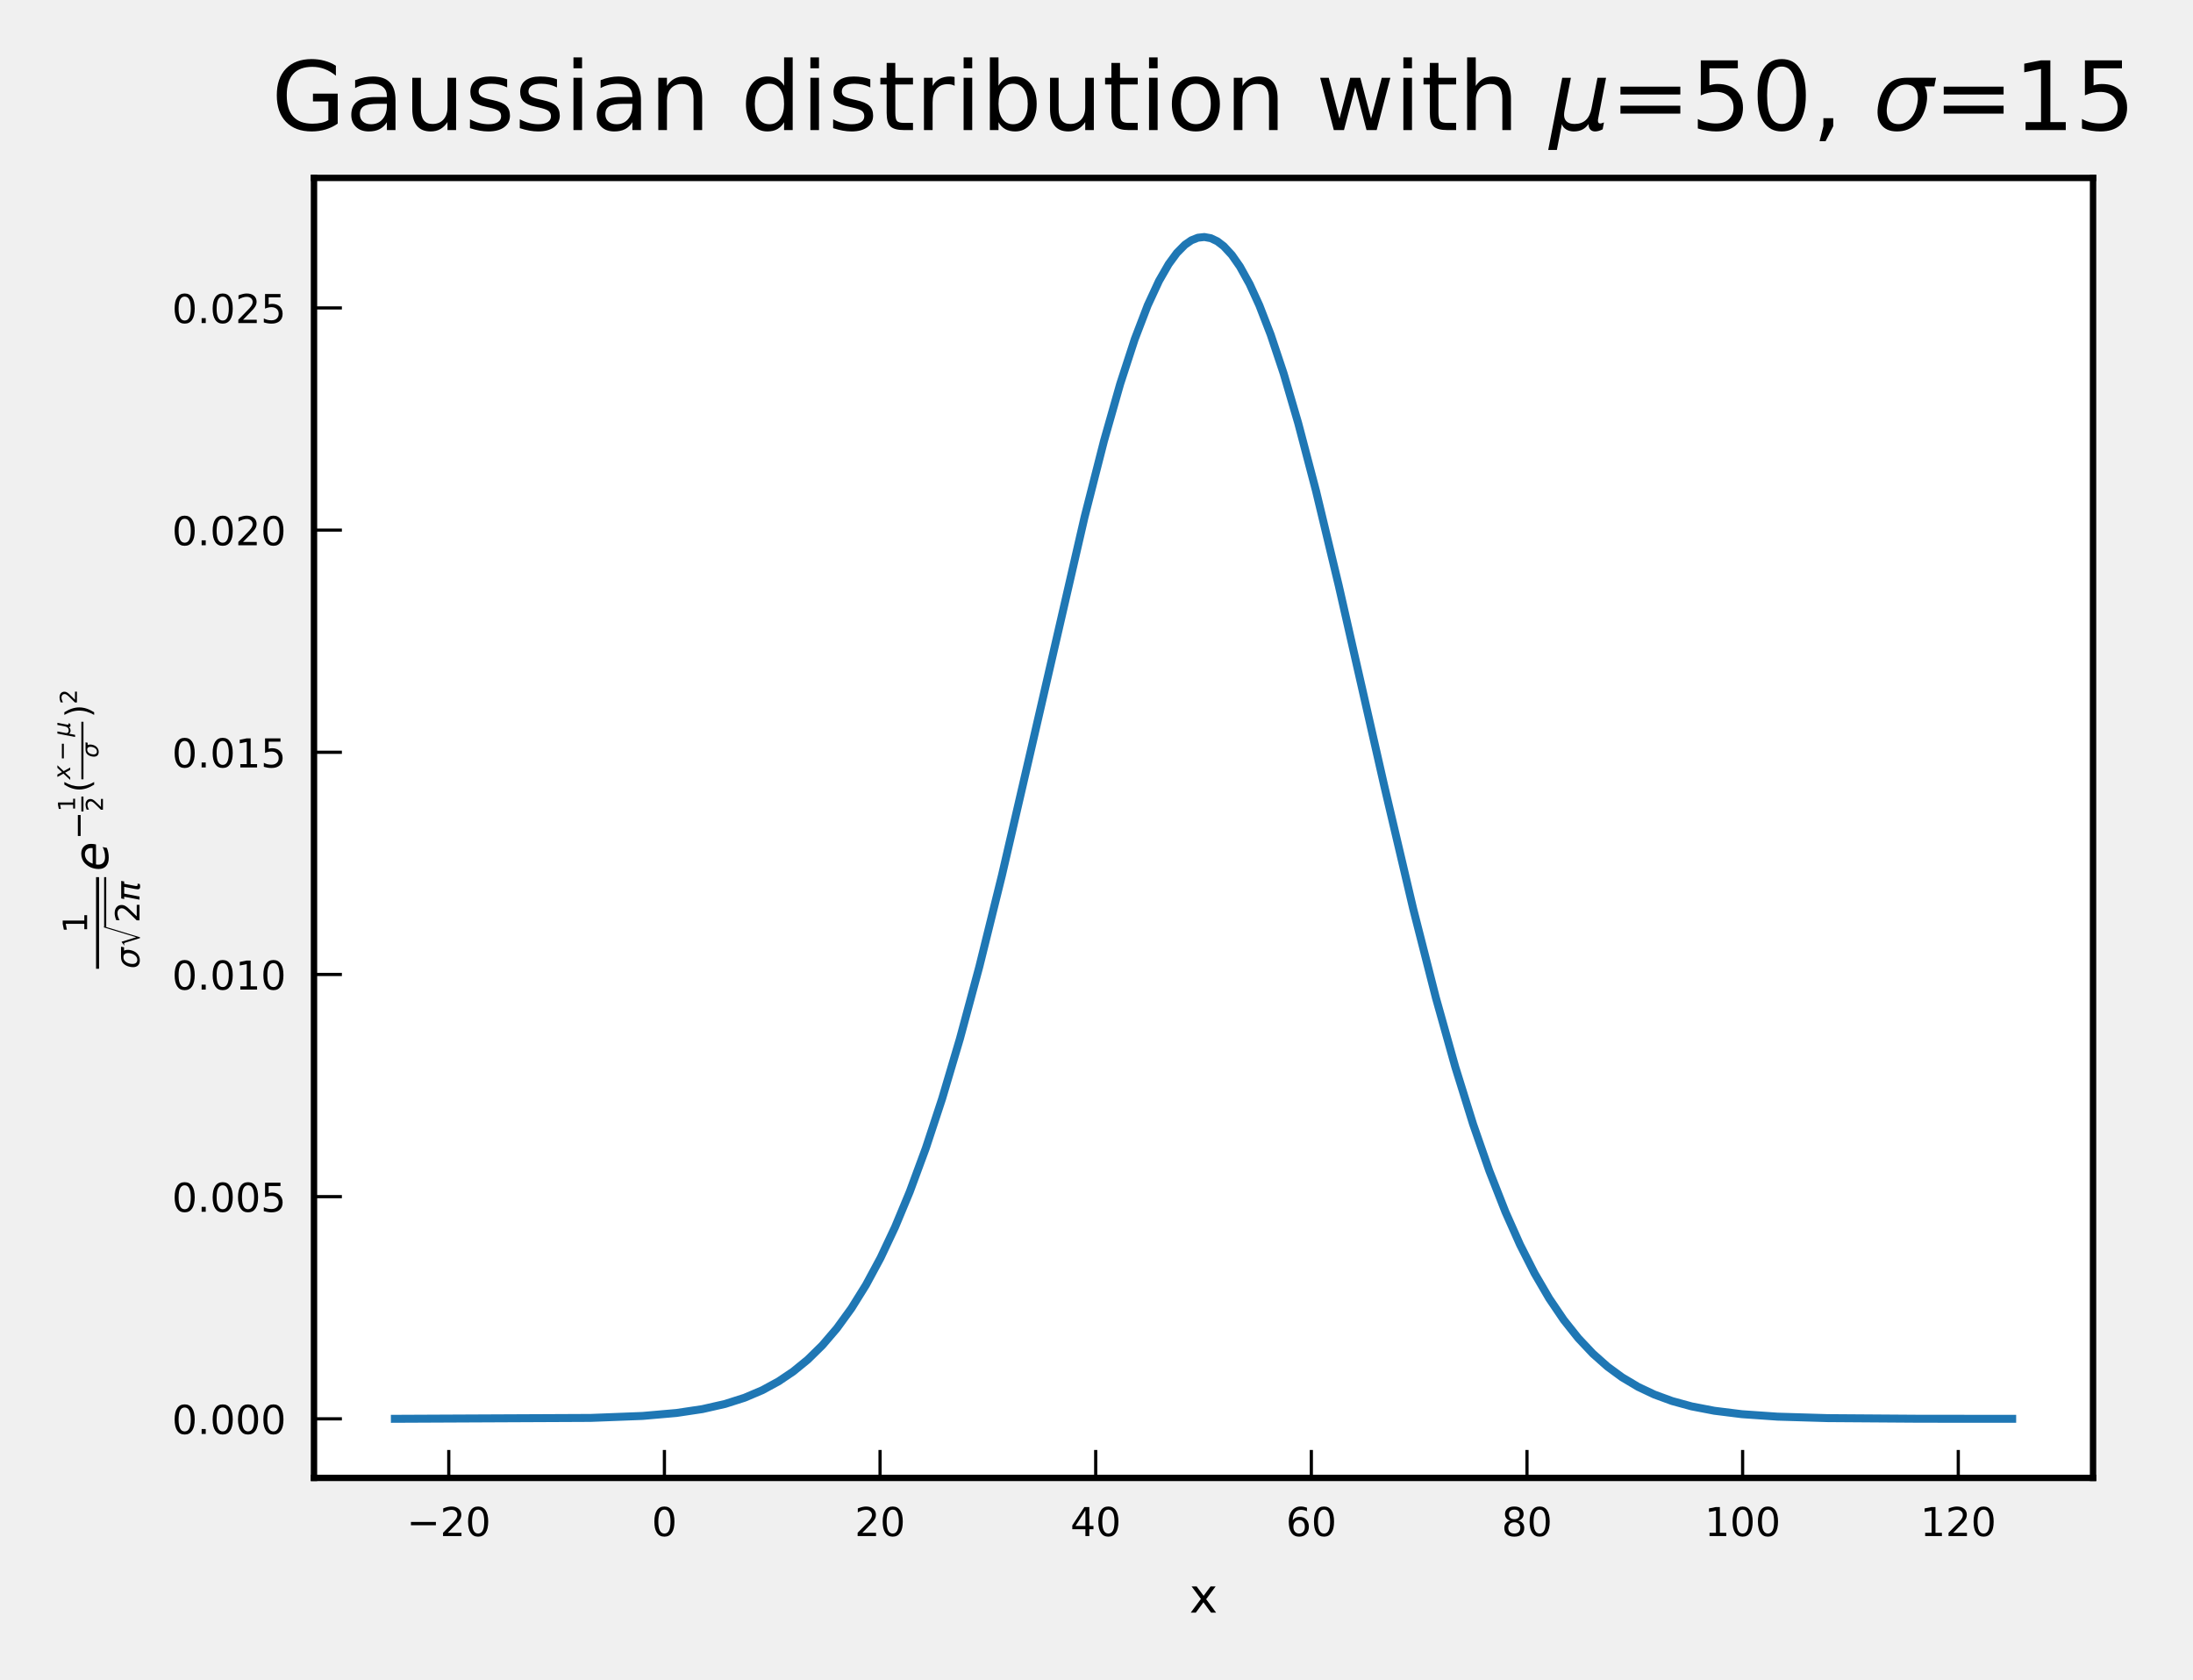
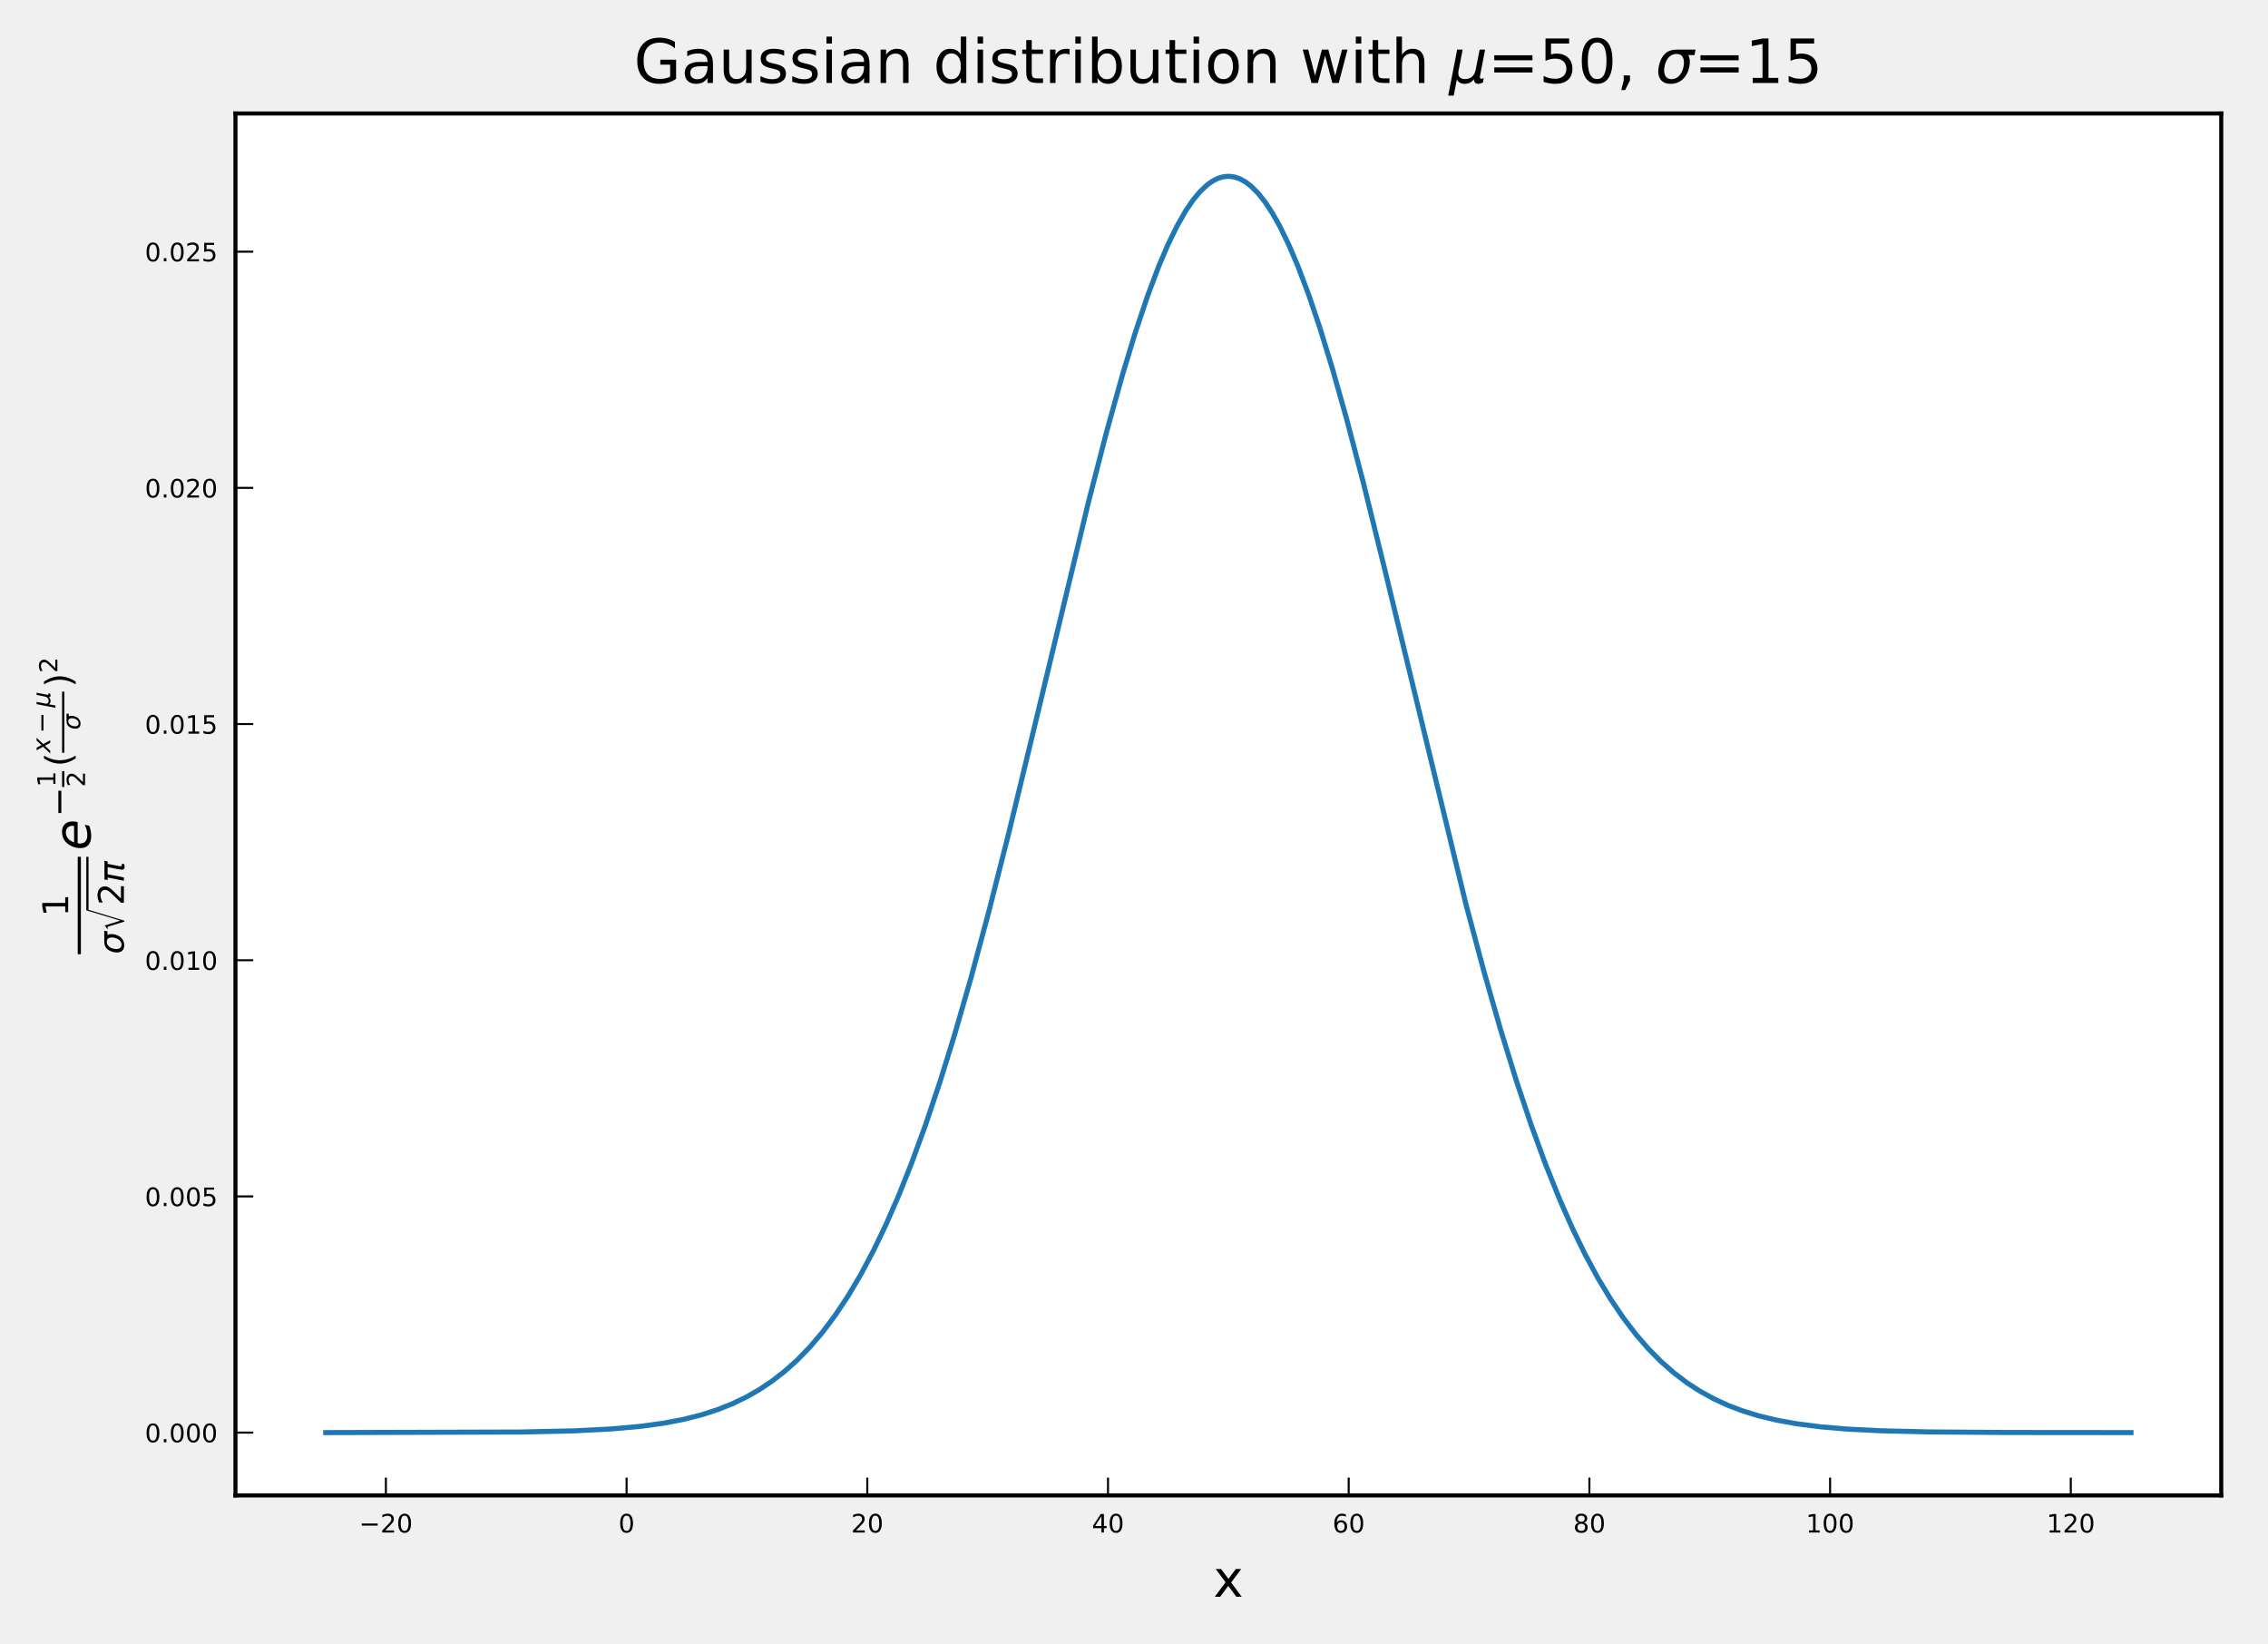
- <svg xmlns="http://www.w3.org/2000/svg" xmlns:xlink="http://www.w3.org/1999/xlink" height="210.746pt" version="1.1" viewBox="0 0 275.134 210.746" width="275.134pt">
+ <svg xmlns="http://www.w3.org/2000/svg" xmlns:xlink="http://www.w3.org/1999/xlink" height="323.337pt" version="1.1" viewBox="0 0 446.114 323.337" width="446.114pt">
  <defs>
    <style type="text/css">
*{stroke-linecap:butt;stroke-linejoin:round;}
  </style>
  </defs>
  <g id="figure_1">
    <g id="patch_1">
-       <path d="M 0 210.746  L 275.134 210.746  L 275.134 0  L 0 0  z " style="fill:none;" />
+       <path d="M 0 323.337  L 446.114 323.337  L 446.114 0  L 0 0  z " style="fill:none;" />
    </g>
    <g id="axes_1">
      <g id="patch_2">
-         <path d="M 39.394 185.4  L 262.594 185.4  L 262.594 22.32  L 39.394 22.32  z " style="fill:#ffffff;" />
+         <path d="M 46.314 294.12  L 436.914 294.12  L 436.914 22.32  L 46.314 22.32  z " style="fill:#ffffff;" />
      </g>
      <g id="matplotlib.axis_1">
        <g id="xtick_1">
          <g id="line2d_1">
            <defs>
-               <path d="M 0 0  L 0 -3.5  " id="m1c26514fe6" style="stroke:#000000;stroke-width:0.4;" />
-             </defs>
-             <g>
-               <use style="stroke:#000000;stroke-width:0.4;" x="56.303" xlink:href="#m1c26514fe6" y="185.4" />
+               <path d="M 0 0  L 0 -3.5  " id="mf94ffee3e3" style="stroke:#000000;stroke-width:0.4;" />
+             </defs>
+             <g>
+               <use style="stroke:#000000;stroke-width:0.4;" x="75.905" xlink:href="#mf94ffee3e3" y="294.12" />
            </g>
          </g>
          <g id="text_1">
            <defs>
              <path d="M 10.594 35.5  L 73.188 35.5  L 73.188 27.203  L 10.594 27.203  z " id="DejaVuSans-8722" />
              <path d="M 19.188 8.297  L 53.609 8.297  L 53.609 0  L 7.328 0  L 7.328 8.297  Q 12.938 14.109 22.625 23.891  Q 32.328 33.688 34.812 36.531  Q 39.547 41.844 41.422 45.531  Q 43.312 49.219 43.312 52.781  Q 43.312 58.594 39.234 62.25  Q 35.156 65.922 28.609 65.922  Q 23.969 65.922 18.812 64.312  Q 13.672 62.703 7.812 59.422  L 7.812 69.391  Q 13.766 71.781 18.938 73  Q 24.125 74.219 28.422 74.219  Q 39.75 74.219 46.484 68.547  Q 53.219 62.891 53.219 53.422  Q 53.219 48.922 51.531 44.891  Q 49.859 40.875 45.406 35.406  Q 44.188 33.984 37.641 27.219  Q 31.109 20.453 19.188 8.297  z " id="DejaVuSans-50" />
              <path d="M 31.781 66.406  Q 24.172 66.406 20.328 58.906  Q 16.5 51.422 16.5 36.375  Q 16.5 21.391 20.328 13.891  Q 24.172 6.391 31.781 6.391  Q 39.453 6.391 43.281 13.891  Q 47.125 21.391 47.125 36.375  Q 47.125 51.422 43.281 58.906  Q 39.453 66.406 31.781 66.406  z M 31.781 74.219  Q 44.047 74.219 50.516 64.516  Q 56.984 54.828 56.984 36.375  Q 56.984 17.969 50.516 8.266  Q 44.047 -1.422 31.781 -1.422  Q 19.531 -1.422 13.062 8.266  Q 6.594 17.969 6.594 36.375  Q 6.594 54.828 13.062 64.516  Q 19.531 74.219 31.781 74.219  z " id="DejaVuSans-48" />
            </defs>
-             <g transform="translate(51.02698 192.6992)scale(0.05 -0.05)">
+             <g transform="translate(70.6288 301.4192)scale(0.05 -0.05)">
              <use xlink:href="#DejaVuSans-8722" />
              <use x="83.789" xlink:href="#DejaVuSans-50" />
              <use x="147.412" xlink:href="#DejaVuSans-48" />
            </g>
          </g>
        </g>
        <g id="xtick_2">
          <g id="line2d_2">
            <g>
-               <use style="stroke:#000000;stroke-width:0.4;" x="83.358" xlink:href="#m1c26514fe6" y="185.4" />
+               <use style="stroke:#000000;stroke-width:0.4;" x="123.25" xlink:href="#mf94ffee3e3" y="294.12" />
            </g>
          </g>
          <g id="text_2">
-             <g transform="translate(81.76707 192.6992)scale(0.05 -0.05)">
+             <g transform="translate(121.6598 301.4192)scale(0.05 -0.05)">
              <use xlink:href="#DejaVuSans-48" />
            </g>
          </g>
        </g>
        <g id="xtick_3">
          <g id="line2d_3">
            <g>
-               <use style="stroke:#000000;stroke-width:0.4;" x="110.412" xlink:href="#m1c26514fe6" y="185.4" />
+               <use style="stroke:#000000;stroke-width:0.4;" x="170.596" xlink:href="#mf94ffee3e3" y="294.12" />
            </g>
          </g>
          <g id="text_3">
-             <g transform="translate(107.231 192.6992)scale(0.05 -0.05)">
+             <g transform="translate(167.4146 301.4192)scale(0.05 -0.05)">
              <use xlink:href="#DejaVuSans-50" />
              <use x="63.623" xlink:href="#DejaVuSans-48" />
            </g>
          </g>
        </g>
        <g id="xtick_4">
          <g id="line2d_4">
            <g>
-               <use style="stroke:#000000;stroke-width:0.4;" x="137.467" xlink:href="#m1c26514fe6" y="185.4" />
+               <use style="stroke:#000000;stroke-width:0.4;" x="217.941" xlink:href="#mf94ffee3e3" y="294.12" />
            </g>
          </g>
          <g id="text_4">
            <defs>
              <path d="M 37.797 64.312  L 12.891 25.391  L 37.797 25.391  z M 35.203 72.906  L 47.609 72.906  L 47.609 25.391  L 58.016 25.391  L 58.016 17.188  L 47.609 17.188  L 47.609 0  L 37.797 0  L 37.797 17.188  L 4.891 17.188  L 4.891 26.703  z " id="DejaVuSans-52" />
            </defs>
-             <g transform="translate(134.2855 192.6992)scale(0.05 -0.05)">
+             <g transform="translate(214.7601 301.4192)scale(0.05 -0.05)">
              <use xlink:href="#DejaVuSans-52" />
              <use x="63.623" xlink:href="#DejaVuSans-48" />
            </g>
          </g>
        </g>
        <g id="xtick_5">
          <g id="line2d_5">
            <g>
-               <use style="stroke:#000000;stroke-width:0.4;" x="164.521" xlink:href="#m1c26514fe6" y="185.4" />
+               <use style="stroke:#000000;stroke-width:0.4;" x="265.287" xlink:href="#mf94ffee3e3" y="294.12" />
            </g>
          </g>
          <g id="text_5">
            <defs>
              <path d="M 33.016 40.375  Q 26.375 40.375 22.484 35.828  Q 18.609 31.297 18.609 23.391  Q 18.609 15.531 22.484 10.953  Q 26.375 6.391 33.016 6.391  Q 39.656 6.391 43.531 10.953  Q 47.406 15.531 47.406 23.391  Q 47.406 31.297 43.531 35.828  Q 39.656 40.375 33.016 40.375  z M 52.594 71.297  L 52.594 62.312  Q 48.875 64.062 45.094 64.984  Q 41.312 65.922 37.594 65.922  Q 27.828 65.922 22.672 59.328  Q 17.531 52.734 16.797 39.406  Q 19.672 43.656 24.016 45.922  Q 28.375 48.188 33.594 48.188  Q 44.578 48.188 50.953 41.516  Q 57.328 34.859 57.328 23.391  Q 57.328 12.156 50.688 5.359  Q 44.047 -1.422 33.016 -1.422  Q 20.359 -1.422 13.672 8.266  Q 6.984 17.969 6.984 36.375  Q 6.984 53.656 15.188 63.938  Q 23.391 74.219 37.203 74.219  Q 40.922 74.219 44.703 73.484  Q 48.484 72.75 52.594 71.297  z " id="DejaVuSans-54" />
            </defs>
-             <g transform="translate(161.3401 192.6992)scale(0.05 -0.05)">
+             <g transform="translate(262.1055 301.4192)scale(0.05 -0.05)">
              <use xlink:href="#DejaVuSans-54" />
              <use x="63.623" xlink:href="#DejaVuSans-48" />
            </g>
          </g>
        </g>
        <g id="xtick_6">
          <g id="line2d_6">
            <g>
-               <use style="stroke:#000000;stroke-width:0.4;" x="191.576" xlink:href="#m1c26514fe6" y="185.4" />
+               <use style="stroke:#000000;stroke-width:0.4;" x="312.632" xlink:href="#mf94ffee3e3" y="294.12" />
            </g>
          </g>
          <g id="text_6">
            <defs>
              <path d="M 31.781 34.625  Q 24.75 34.625 20.719 30.859  Q 16.703 27.094 16.703 20.516  Q 16.703 13.922 20.719 10.156  Q 24.75 6.391 31.781 6.391  Q 38.812 6.391 42.859 10.172  Q 46.922 13.969 46.922 20.516  Q 46.922 27.094 42.891 30.859  Q 38.875 34.625 31.781 34.625  z M 21.922 38.812  Q 15.578 40.375 12.031 44.719  Q 8.5 49.078 8.5 55.328  Q 8.5 64.062 14.719 69.141  Q 20.953 74.219 31.781 74.219  Q 42.672 74.219 48.875 69.141  Q 55.078 64.062 55.078 55.328  Q 55.078 49.078 51.531 44.719  Q 48 40.375 41.703 38.812  Q 48.828 37.156 52.797 32.312  Q 56.781 27.484 56.781 20.516  Q 56.781 9.906 50.312 4.234  Q 43.844 -1.422 31.781 -1.422  Q 19.734 -1.422 13.25 4.234  Q 6.781 9.906 6.781 20.516  Q 6.781 27.484 10.781 32.312  Q 14.797 37.156 21.922 38.812  z M 18.312 54.391  Q 18.312 48.734 21.844 45.562  Q 25.391 42.391 31.781 42.391  Q 38.141 42.391 41.719 45.562  Q 45.312 48.734 45.312 54.391  Q 45.312 60.062 41.719 63.234  Q 38.141 66.406 31.781 66.406  Q 25.391 66.406 21.844 63.234  Q 18.312 60.062 18.312 54.391  z " id="DejaVuSans-56" />
            </defs>
-             <g transform="translate(188.3946 192.6992)scale(0.05 -0.05)">
+             <g transform="translate(309.451 301.4192)scale(0.05 -0.05)">
              <use xlink:href="#DejaVuSans-56" />
              <use x="63.623" xlink:href="#DejaVuSans-48" />
            </g>
          </g>
        </g>
        <g id="xtick_7">
          <g id="line2d_7">
            <g>
-               <use style="stroke:#000000;stroke-width:0.4;" x="218.63" xlink:href="#m1c26514fe6" y="185.4" />
+               <use style="stroke:#000000;stroke-width:0.4;" x="359.978" xlink:href="#mf94ffee3e3" y="294.12" />
            </g>
          </g>
          <g id="text_7">
            <defs>
              <path d="M 12.406 8.297  L 28.516 8.297  L 28.516 63.922  L 10.984 60.406  L 10.984 69.391  L 28.422 72.906  L 38.281 72.906  L 38.281 8.297  L 54.391 8.297  L 54.391 0  L 12.406 0  z " id="DejaVuSans-49" />
            </defs>
-             <g transform="translate(213.8586 192.6992)scale(0.05 -0.05)">
+             <g transform="translate(355.2058 301.4192)scale(0.05 -0.05)">
              <use xlink:href="#DejaVuSans-49" />
              <use x="63.623" xlink:href="#DejaVuSans-48" />
              <use x="127.246" xlink:href="#DejaVuSans-48" />
            </g>
          </g>
        </g>
        <g id="xtick_8">
          <g id="line2d_8">
            <g>
-               <use style="stroke:#000000;stroke-width:0.4;" x="245.685" xlink:href="#m1c26514fe6" y="185.4" />
+               <use style="stroke:#000000;stroke-width:0.4;" x="407.323" xlink:href="#mf94ffee3e3" y="294.12" />
            </g>
          </g>
          <g id="text_8">
-             <g transform="translate(240.9131 192.6992)scale(0.05 -0.05)">
+             <g transform="translate(402.5513 301.4192)scale(0.05 -0.05)">
              <use xlink:href="#DejaVuSans-49" />
              <use x="63.623" xlink:href="#DejaVuSans-50" />
              <use x="127.246" xlink:href="#DejaVuSans-48" />
            </g>
          </g>
        </g>
        <g id="text_9">
          <defs>
            <path d="M 54.891 54.688  L 35.109 28.078  L 55.906 0  L 45.312 0  L 29.391 21.484  L 13.484 0  L 2.875 0  L 24.125 28.609  L 4.688 54.688  L 15.281 54.688  L 29.781 35.203  L 44.281 54.688  z " id="DejaVuSans-120" />
          </defs>
-           <g transform="translate(149.2184 202.2981)scale(0.06 -0.06)">
+           <g transform="translate(238.6547 314.0575)scale(0.1 -0.1)">
            <use xlink:href="#DejaVuSans-120" />
          </g>
        </g>
      </g>
      <g id="matplotlib.axis_2">
        <g id="ytick_1">
          <g id="line2d_9">
            <defs>
-               <path d="M 0 0  L 3.5 0  " id="ma85023e992" style="stroke:#000000;stroke-width:0.4;" />
-             </defs>
-             <g>
-               <use style="stroke:#000000;stroke-width:0.4;" x="39.394" xlink:href="#ma85023e992" y="177.988" />
+               <path d="M 0 0  L 3.5 0  " id="m541019ebfe" style="stroke:#000000;stroke-width:0.4;" />
+             </defs>
+             <g>
+               <use style="stroke:#000000;stroke-width:0.4;" x="46.314" xlink:href="#m541019ebfe" y="281.766" />
            </g>
          </g>
          <g id="text_10">
            <defs>
              <path d="M 10.688 12.406  L 21 12.406  L 21 0  L 10.688 0  z " id="DejaVuSans-46" />
            </defs>
-             <g transform="translate(21.58 179.8874)scale(0.05 -0.05)">
+             <g transform="translate(28.5 283.666)scale(0.05 -0.05)">
              <use xlink:href="#DejaVuSans-48" />
              <use x="63.623" xlink:href="#DejaVuSans-46" />
              <use x="95.41" xlink:href="#DejaVuSans-48" />
              <use x="159.033" xlink:href="#DejaVuSans-48" />
              <use x="222.656" xlink:href="#DejaVuSans-48" />
            </g>
          </g>
        </g>
        <g id="ytick_2">
          <g id="line2d_10">
            <g>
-               <use style="stroke:#000000;stroke-width:0.4;" x="39.394" xlink:href="#ma85023e992" y="150.116" />
+               <use style="stroke:#000000;stroke-width:0.4;" x="46.314" xlink:href="#m541019ebfe" y="235.313" />
            </g>
          </g>
          <g id="text_11">
            <defs>
              <path d="M 10.797 72.906  L 49.516 72.906  L 49.516 64.594  L 19.828 64.594  L 19.828 46.734  Q 21.969 47.469 24.109 47.828  Q 26.266 48.188 28.422 48.188  Q 40.625 48.188 47.75 41.5  Q 54.891 34.812 54.891 23.391  Q 54.891 11.625 47.562 5.094  Q 40.234 -1.422 26.906 -1.422  Q 22.312 -1.422 17.547 -0.641  Q 12.797 0.141 7.719 1.703  L 7.719 11.625  Q 12.109 9.234 16.797 8.062  Q 21.484 6.891 26.703 6.891  Q 35.156 6.891 40.078 11.328  Q 45.016 15.766 45.016 23.391  Q 45.016 31 40.078 35.438  Q 35.156 39.891 26.703 39.891  Q 22.75 39.891 18.812 39.016  Q 14.891 38.141 10.797 36.281  z " id="DejaVuSans-53" />
            </defs>
-             <g transform="translate(21.58 152.0156)scale(0.05 -0.05)">
+             <g transform="translate(28.5 237.2129)scale(0.05 -0.05)">
              <use xlink:href="#DejaVuSans-48" />
              <use x="63.623" xlink:href="#DejaVuSans-46" />
              <use x="95.41" xlink:href="#DejaVuSans-48" />
              <use x="159.033" xlink:href="#DejaVuSans-48" />
              <use x="222.656" xlink:href="#DejaVuSans-53" />
            </g>
          </g>
        </g>
        <g id="ytick_3">
          <g id="line2d_11">
            <g>
-               <use style="stroke:#000000;stroke-width:0.4;" x="39.394" xlink:href="#ma85023e992" y="122.244" />
+               <use style="stroke:#000000;stroke-width:0.4;" x="46.314" xlink:href="#m541019ebfe" y="188.86" />
            </g>
          </g>
          <g id="text_12">
-             <g transform="translate(21.58 124.1437)scale(0.05 -0.05)">
+             <g transform="translate(28.5 190.7597)scale(0.05 -0.05)">
              <use xlink:href="#DejaVuSans-48" />
              <use x="63.623" xlink:href="#DejaVuSans-46" />
              <use x="95.41" xlink:href="#DejaVuSans-48" />
              <use x="159.033" xlink:href="#DejaVuSans-49" />
              <use x="222.656" xlink:href="#DejaVuSans-48" />
            </g>
          </g>
        </g>
        <g id="ytick_4">
          <g id="line2d_12">
            <g>
-               <use style="stroke:#000000;stroke-width:0.4;" x="39.394" xlink:href="#ma85023e992" y="94.372" />
+               <use style="stroke:#000000;stroke-width:0.4;" x="46.314" xlink:href="#m541019ebfe" y="142.407" />
            </g>
          </g>
          <g id="text_13">
-             <g transform="translate(21.58 96.27179)scale(0.05 -0.05)">
+             <g transform="translate(28.5 144.3066)scale(0.05 -0.05)">
              <use xlink:href="#DejaVuSans-48" />
              <use x="63.623" xlink:href="#DejaVuSans-46" />
              <use x="95.41" xlink:href="#DejaVuSans-48" />
              <use x="159.033" xlink:href="#DejaVuSans-49" />
              <use x="222.656" xlink:href="#DejaVuSans-53" />
            </g>
          </g>
        </g>
        <g id="ytick_5">
          <g id="line2d_13">
            <g>
-               <use style="stroke:#000000;stroke-width:0.4;" x="39.394" xlink:href="#ma85023e992" y="66.5" />
+               <use style="stroke:#000000;stroke-width:0.4;" x="46.314" xlink:href="#m541019ebfe" y="95.954" />
            </g>
          </g>
          <g id="text_14">
-             <g transform="translate(21.58 68.39991)scale(0.05 -0.05)">
+             <g transform="translate(28.5 97.85345)scale(0.05 -0.05)">
              <use xlink:href="#DejaVuSans-48" />
              <use x="63.623" xlink:href="#DejaVuSans-46" />
              <use x="95.41" xlink:href="#DejaVuSans-48" />
              <use x="159.033" xlink:href="#DejaVuSans-50" />
              <use x="222.656" xlink:href="#DejaVuSans-48" />
            </g>
          </g>
        </g>
        <g id="ytick_6">
          <g id="line2d_14">
            <g>
-               <use style="stroke:#000000;stroke-width:0.4;" x="39.394" xlink:href="#ma85023e992" y="38.628" />
+               <use style="stroke:#000000;stroke-width:0.4;" x="46.314" xlink:href="#m541019ebfe" y="49.501" />
            </g>
          </g>
          <g id="text_15">
-             <g transform="translate(21.58 40.52803)scale(0.05 -0.05)">
+             <g transform="translate(28.5 51.40031)scale(0.05 -0.05)">
              <use xlink:href="#DejaVuSans-48" />
              <use x="63.623" xlink:href="#DejaVuSans-46" />
              <use x="95.41" xlink:href="#DejaVuSans-48" />
              <use x="159.033" xlink:href="#DejaVuSans-50" />
              <use x="222.656" xlink:href="#DejaVuSans-53" />
            </g>
          </g>
        </g>
        <g id="text_16">
          <defs>
            <path d="M 34.672 47.562  Q 27.25 47.562 22.219 42.188  Q 16.891 36.578 15.141 27.297  Q 13.188 17.484 16.312 11.812  Q 19.391 6.203 26.656 6.203  Q 33.844 6.203 39.109 11.859  Q 44.438 17.531 46.344 27.297  Q 48.047 36.234 45.016 42.188  Q 42.188 47.562 34.672 47.562  z M 36.078 54.734  L 65.922 54.688  L 64.156 45.703  L 54.109 45.703  Q 57.906 38.094 55.859 27.297  Q 53.219 13.875 45.062 6.25  Q 36.859 -1.422 25.141 -1.422  Q 13.375 -1.422 8.203 6.25  Q 3.031 13.875 5.672 27.297  Q 8.25 40.766 16.406 48.391  Q 23.188 54.734 36.078 54.734  z " id="DejaVuSans-Oblique-963" />
            <path d="M 108.906 155.203  L 52.703 -29.5  L 48.5 -29.5  L 25.406 45.594  Q 24.297 49.203 22.891 50.797  Q 21.5 52.406 19.203 52.406  Q 15.797 52.406 12.406 49.703  L 11.203 51.703  L 27.594 64.297  L 30.094 64.297  L 52.797 -9.406  L 53.203 -9.406  L 103.203 155.203  z " id="STIXSizeOneSym-Regular-8730" />
            <path d="M 9.125 54.688  L 61.531 54.688  L 59.766 45.703  L 52.875 45.703  L 46.344 12.109  Q 45.656 8.594 46.578 7.031  Q 47.469 5.516 50.141 5.516  Q 50.875 5.516 51.953 5.672  Q 53.078 5.766 53.422 5.812  L 52.156 -0.688  Q 50.344 -1.312 48.484 -1.609  Q 46.578 -1.906 44.781 -1.906  Q 38.922 -1.906 37.312 1.266  Q 35.688 4.5 37.359 13.094  L 43.703 45.703  L 23.531 45.703  L 14.656 0  L 5.469 0  L 14.359 45.703  L 7.375 45.703  z " id="DejaVuSans-Oblique-960" />
            <path d="M 48.094 32.234  Q 48.25 33.016 48.312 33.844  Q 48.391 34.672 48.391 35.5  Q 48.391 41.453 44.891 44.922  Q 41.406 48.391 35.406 48.391  Q 28.719 48.391 23.578 44.156  Q 18.453 39.938 15.828 32.172  z M 55.906 25.203  L 14.109 25.203  Q 13.812 23.344 13.719 22.266  Q 13.625 21.188 13.625 20.406  Q 13.625 13.625 17.797 9.906  Q 21.969 6.203 29.594 6.203  Q 35.453 6.203 40.672 7.516  Q 45.906 8.844 50.391 11.375  L 48.688 2.484  Q 43.844 0.531 38.688 -0.438  Q 33.547 -1.422 28.219 -1.422  Q 16.844 -1.422 10.719 4.016  Q 4.594 9.469 4.594 19.484  Q 4.594 28.031 7.641 35.375  Q 10.688 42.719 16.609 48.484  Q 20.406 52.094 25.656 54.047  Q 30.906 56 36.812 56  Q 46.094 56 51.578 50.438  Q 57.078 44.875 57.078 35.5  Q 57.078 33.25 56.781 30.688  Q 56.5 28.125 55.906 25.203  z " id="DejaVuSans-Oblique-101" />
            <path d="M 31 75.875  Q 24.469 64.656 21.281 53.656  Q 18.109 42.672 18.109 31.391  Q 18.109 20.125 21.312 9.062  Q 24.516 -2 31 -13.188  L 23.188 -13.188  Q 15.875 -1.703 12.234 9.375  Q 8.594 20.453 8.594 31.391  Q 8.594 42.281 12.203 53.312  Q 15.828 64.359 23.188 75.875  z " id="DejaVuSans-40" />
            <path d="M 60.016 54.688  L 34.906 27.875  L 50.297 0  L 39.984 0  L 28.422 21.688  L 8.297 0  L -2.594 0  L 24.312 28.812  L 10.016 54.688  L 20.312 54.688  L 30.812 34.906  L 49.125 54.688  z " id="DejaVuSans-Oblique-120" />
            <path d="M -1.312 -20.797  L 13.375 54.688  L 22.406 54.688  L 15.766 20.656  Q 15.578 19.625 15.422 18.359  Q 15.281 17.094 15.281 15.828  Q 15.281 11.281 18.141 8.828  Q 21 6.391 26.312 6.391  Q 33.547 6.391 37.984 10.484  Q 42.438 14.594 44 22.797  L 50.203 54.688  L 59.188 54.688  L 51.031 12.641  Q 50.828 11.719 50.75 11.031  Q 50.688 10.359 50.688 9.812  Q 50.688 8.297 51.297 7.594  Q 51.906 6.891 53.219 6.891  Q 53.719 6.891 54.562 7.125  Q 55.422 7.375 56.984 8.016  L 55.609 0.781  Q 53.469 -0.297 51.516 -0.859  Q 49.562 -1.422 47.703 -1.422  Q 44.484 -1.422 42.656 0.625  Q 40.828 2.688 40.828 6.297  Q 38.094 2.391 34.297 0.484  Q 30.516 -1.422 25.391 -1.422  Q 20.844 -1.422 17.453 0.672  Q 14.062 2.781 12.984 6.203  L 7.719 -20.797  z " id="DejaVuSans-Oblique-956" />
            <path d="M 8.016 75.875  L 15.828 75.875  Q 23.141 64.359 26.781 53.312  Q 30.422 42.281 30.422 31.391  Q 30.422 20.453 26.781 9.375  Q 23.141 -1.703 15.828 -13.188  L 8.016 -13.188  Q 14.5 -2 17.703 9.062  Q 20.906 20.125 20.906 31.391  Q 20.906 42.672 17.703 53.656  Q 14.5 64.656 8.016 75.875  z " id="DejaVuSans-41" />
          </defs>
-           <g transform="translate(13.56 121.53)rotate(-90)scale(0.06 -0.06)">
+           <g transform="translate(17.8 187.67)rotate(-90)scale(0.1 -0.1)">
            <use transform="translate(74 43.87047)scale(0.7)" xlink:href="#DejaVuSans-49" />
            <use transform="translate(0 -65.38578)scale(0.7)" xlink:href="#DejaVuSans-Oblique-963" />
            <use transform="translate(44.36523 -54.72172)scale(0.406937)" xlink:href="#STIXSizeOneSym-Regular-8730" />
            <use transform="translate(96.12191 -65.70766)scale(0.7)" xlink:href="#DejaVuSans-50" />
            <use transform="translate(140.658 -65.70766)scale(0.7)" xlink:href="#DejaVuSans-Oblique-960" />
            <use transform="translate(204.0516 0.073594)" xlink:href="#DejaVuSans-Oblique-101" />
            <use transform="translate(270.2249 38.35484)scale(0.7)" xlink:href="#DejaVuSans-8722" />
            <use transform="translate(328.8773 69.01266)scale(0.49)" xlink:href="#DejaVuSans-49" />
            <use transform="translate(328.8773 10.77047)scale(0.49)" xlink:href="#DejaVuSans-50" />
            <use transform="translate(368.8026 38.35484)scale(0.7)" xlink:href="#DejaVuSans-40" />
            <use transform="translate(396.1121 79.20312)scale(0.49)" xlink:href="#DejaVuSans-Oblique-120" />
            <use transform="translate(434.6566 79.20312)scale(0.49)" xlink:href="#DejaVuSans-8722" />
            <use transform="translate(485.2596 79.20312)scale(0.49)" xlink:href="#DejaVuSans-Oblique-956" />
            <use transform="translate(441.1121 20.31781)scale(0.49)" xlink:href="#DejaVuSans-Oblique-963" />
            <use transform="translate(525.1849 38.35484)scale(0.7)" xlink:href="#DejaVuSans-41" />
            <use transform="translate(553.1644 65.15172)scale(0.49)" xlink:href="#DejaVuSans-50" />
            <path d="M 0 18.87  L 0 25.12  L 191.552 25.12  L 191.552 18.87  L 0 18.87  z " />
            <path d="M 87.372 3.87  L 87.372 8.245  L 191.552 8.245  L 191.552 3.87  L 87.372 3.87  z " />
            <path d="M 328.877 51.513  L 328.877 55.888  L 360.053 55.888  L 360.053 51.513  L 328.877 51.513  z " />
            <path d="M 396.112 51.513  L 396.112 55.888  L 516.435 55.888  L 516.435 51.513  L 396.112 51.513  z " />
          </g>
        </g>
      </g>
      <g id="line2d_15">
-         <path clip-path="url(#pf162aba8c1)" d="M 49.54 177.987  L 74.116 177.875  L 80.616 177.626  L 84.881 177.254  L 88.131 176.767  L 90.974 176.121  L 93.412 175.344  L 95.646 174.396  L 97.677 173.292  L 99.505 172.062  L 101.333 170.57  L 103.161 168.777  L 104.989 166.644  L 106.817 164.129  L 108.645 161.195  L 110.473 157.803  L 112.301 153.922  L 114.129 149.527  L 116.16 144.021  L 118.191 137.854  L 120.426 130.324  L 122.863 121.28  L 125.707 109.792  L 129.363 93.998  L 136.065 64.885  L 138.503 55.323  L 140.534 48.178  L 142.362 42.558  L 143.987 38.313  L 145.408 35.243  L 146.627 33.125  L 147.643 31.739  L 148.658 30.71  L 149.471 30.148  L 150.283 29.822  L 151.096 29.733  L 151.908 29.881  L 152.721 30.267  L 153.533 30.887  L 154.549 31.988  L 155.564 33.444  L 156.783 35.643  L 158.001 38.313  L 159.423 41.987  L 161.048 46.858  L 162.876 53.091  L 165.11 61.597  L 167.954 73.441  L 173.641 98.461  L 177.297 113.996  L 180.141 125.148  L 182.578 133.841  L 184.812 141.02  L 186.843 146.857  L 188.874 152.033  L 190.702 156.14  L 192.531 159.745  L 194.359 162.879  L 196.187 165.576  L 198.015 167.873  L 199.843 169.812  L 201.671 171.433  L 203.499 172.775  L 205.53 173.985  L 207.561 174.944  L 209.795 175.762  L 212.232 176.428  L 215.076 176.976  L 218.529 177.405  L 222.997 177.715  L 229.294 177.901  L 240.871 177.98  L 252.449 177.987  L 252.449 177.987  " style="fill:none;stroke:#1f77b4;stroke-linecap:square;" />
+         <path clip-path="url(#p053700ebe5)" d="M 64.069 281.765  L 102.457 281.652  L 113.12 281.412  L 120.229 281.05  L 125.916 280.543  L 130.537 279.913  L 134.447 279.166  L 138.001 278.267  L 141.2 277.233  L 144.044 276.099  L 146.888 274.727  L 149.376 273.301  L 151.864 271.636  L 154.352 269.702  L 156.84 267.471  L 159.328 264.909  L 161.816 261.986  L 164.304 258.669  L 166.793 254.928  L 169.281 250.735  L 171.769 246.061  L 174.257 240.885  L 176.745 235.189  L 179.233 228.958  L 182.077 221.175  L 184.92 212.69  L 187.764 203.52  L 190.963 192.428  L 194.517 179.232  L 198.427 163.826  L 203.759 141.783  L 214.067 98.881  L 217.621 85.101  L 220.82 73.604  L 223.309 65.417  L 225.797 58.009  L 227.929 52.356  L 229.707 48.181  L 231.484 44.525  L 233.261 41.414  L 234.683 39.334  L 236.105 37.628  L 237.526 36.303  L 238.593 35.564  L 239.659 35.046  L 240.725 34.749  L 241.792 34.675  L 242.858 34.823  L 243.924 35.194  L 244.991 35.786  L 246.057 36.598  L 247.479 38.019  L 248.901 39.82  L 250.322 41.992  L 251.744 44.525  L 253.522 48.181  L 255.299 52.356  L 257.431 58.009  L 259.564 64.309  L 262.052 72.391  L 264.896 82.463  L 268.095 94.655  L 272.36 111.917  L 288.355 177.866  L 291.91 191.148  L 295.109 202.327  L 298.308 212.69  L 301.151 221.175  L 303.995 228.958  L 306.838 236.035  L 309.327 241.656  L 311.815 246.759  L 314.303 251.362  L 316.791 255.49  L 319.279 259.168  L 321.767 262.427  L 324.255 265.296  L 326.743 267.809  L 329.232 269.996  L 331.72 271.889  L 334.208 273.518  L 337.051 275.094  L 339.895 276.403  L 342.739 277.483  L 345.938 278.466  L 349.492 279.319  L 353.402 280.026  L 358.023 280.62  L 363.354 281.074  L 370.108 281.412  L 379.35 281.633  L 394.634 281.743  L 419.16 281.765  L 419.16 281.765  " style="fill:none;stroke:#1f77b4;stroke-linecap:square;" />
      </g>
      <g id="patch_3">
-         <path d="M 39.394 185.4  L 39.394 22.32  " style="fill:none;stroke:#000000;stroke-linecap:square;stroke-linejoin:miter;stroke-width:0.8;" />
+         <path d="M 46.314 294.12  L 46.314 22.32  " style="fill:none;stroke:#000000;stroke-linecap:square;stroke-linejoin:miter;stroke-width:0.8;" />
      </g>
      <g id="patch_4">
-         <path d="M 262.594 185.4  L 262.594 22.32  " style="fill:none;stroke:#000000;stroke-linecap:square;stroke-linejoin:miter;stroke-width:0.8;" />
+         <path d="M 436.914 294.12  L 436.914 22.32  " style="fill:none;stroke:#000000;stroke-linecap:square;stroke-linejoin:miter;stroke-width:0.8;" />
      </g>
      <g id="patch_5">
-         <path d="M 39.394 185.4  L 262.594 185.4  " style="fill:none;stroke:#000000;stroke-linecap:square;stroke-linejoin:miter;stroke-width:0.8;" />
+         <path d="M 46.314 294.12  L 436.914 294.12  " style="fill:none;stroke:#000000;stroke-linecap:square;stroke-linejoin:miter;stroke-width:0.8;" />
      </g>
      <g id="patch_6">
-         <path d="M 39.394 22.32  L 262.594 22.32  " style="fill:none;stroke:#000000;stroke-linecap:square;stroke-linejoin:miter;stroke-width:0.8;" />
+         <path d="M 46.314 22.32  L 436.914 22.32  " style="fill:none;stroke:#000000;stroke-linecap:square;stroke-linejoin:miter;stroke-width:0.8;" />
      </g>
      <g id="text_17">
        <defs>
          <path d="M 59.516 10.406  L 59.516 29.984  L 43.406 29.984  L 43.406 38.094  L 69.281 38.094  L 69.281 6.781  Q 63.578 2.734 56.688 0.656  Q 49.812 -1.422 42 -1.422  Q 24.906 -1.422 15.25 8.562  Q 5.609 18.562 5.609 36.375  Q 5.609 54.25 15.25 64.234  Q 24.906 74.219 42 74.219  Q 49.125 74.219 55.547 72.453  Q 61.969 70.703 67.391 67.281  L 67.391 56.781  Q 61.922 61.422 55.766 63.766  Q 49.609 66.109 42.828 66.109  Q 29.438 66.109 22.719 58.641  Q 16.016 51.172 16.016 36.375  Q 16.016 21.625 22.719 14.156  Q 29.438 6.688 42.828 6.688  Q 48.047 6.688 52.141 7.594  Q 56.25 8.5 59.516 10.406  z " id="DejaVuSans-71" />
          <path d="M 34.281 27.484  Q 23.391 27.484 19.188 25  Q 14.984 22.516 14.984 16.5  Q 14.984 11.719 18.141 8.906  Q 21.297 6.109 26.703 6.109  Q 34.188 6.109 38.703 11.406  Q 43.219 16.703 43.219 25.484  L 43.219 27.484  z M 52.203 31.203  L 52.203 0  L 43.219 0  L 43.219 8.297  Q 40.141 3.328 35.547 0.953  Q 30.953 -1.422 24.312 -1.422  Q 15.922 -1.422 10.953 3.297  Q 6 8.016 6 15.922  Q 6 25.141 12.172 29.828  Q 18.359 34.516 30.609 34.516  L 43.219 34.516  L 43.219 35.406  Q 43.219 41.609 39.141 45  Q 35.062 48.391 27.688 48.391  Q 23 48.391 18.547 47.266  Q 14.109 46.141 10.016 43.891  L 10.016 52.203  Q 14.938 54.109 19.578 55.047  Q 24.219 56 28.609 56  Q 40.484 56 46.344 49.844  Q 52.203 43.703 52.203 31.203  z " id="DejaVuSans-97" />
          <path d="M 8.5 21.578  L 8.5 54.688  L 17.484 54.688  L 17.484 21.922  Q 17.484 14.156 20.5 10.266  Q 23.531 6.391 29.594 6.391  Q 36.859 6.391 41.078 11.031  Q 45.312 15.672 45.312 23.688  L 45.312 54.688  L 54.297 54.688  L 54.297 0  L 45.312 0  L 45.312 8.406  Q 42.047 3.422 37.719 1  Q 33.406 -1.422 27.688 -1.422  Q 18.266 -1.422 13.375 4.438  Q 8.5 10.297 8.5 21.578  z M 31.109 56  z " id="DejaVuSans-117" />
          <path d="M 44.281 53.078  L 44.281 44.578  Q 40.484 46.531 36.375 47.5  Q 32.281 48.484 27.875 48.484  Q 21.188 48.484 17.844 46.438  Q 14.5 44.391 14.5 40.281  Q 14.5 37.156 16.891 35.375  Q 19.281 33.594 26.516 31.984  L 29.594 31.297  Q 39.156 29.25 43.188 25.516  Q 47.219 21.781 47.219 15.094  Q 47.219 7.469 41.188 3.016  Q 35.156 -1.422 24.609 -1.422  Q 20.219 -1.422 15.453 -0.562  Q 10.688 0.297 5.422 2  L 5.422 11.281  Q 10.406 8.688 15.234 7.391  Q 20.062 6.109 24.812 6.109  Q 31.156 6.109 34.562 8.281  Q 37.984 10.453 37.984 14.406  Q 37.984 18.062 35.516 20.016  Q 33.062 21.969 24.703 23.781  L 21.578 24.516  Q 13.234 26.266 9.516 29.906  Q 5.812 33.547 5.812 39.891  Q 5.812 47.609 11.281 51.797  Q 16.75 56 26.812 56  Q 31.781 56 36.172 55.266  Q 40.578 54.547 44.281 53.078  z " id="DejaVuSans-115" />
          <path d="M 9.422 54.688  L 18.406 54.688  L 18.406 0  L 9.422 0  z M 9.422 75.984  L 18.406 75.984  L 18.406 64.594  L 9.422 64.594  z " id="DejaVuSans-105" />
          <path d="M 54.891 33.016  L 54.891 0  L 45.906 0  L 45.906 32.719  Q 45.906 40.484 42.875 44.328  Q 39.844 48.188 33.797 48.188  Q 26.516 48.188 22.312 43.547  Q 18.109 38.922 18.109 30.906  L 18.109 0  L 9.078 0  L 9.078 54.688  L 18.109 54.688  L 18.109 46.188  Q 21.344 51.125 25.703 53.562  Q 30.078 56 35.797 56  Q 45.219 56 50.047 50.172  Q 54.891 44.344 54.891 33.016  z " id="DejaVuSans-110" />
          <path id="DejaVuSans-32" />
          <path d="M 45.406 46.391  L 45.406 75.984  L 54.391 75.984  L 54.391 0  L 45.406 0  L 45.406 8.203  Q 42.578 3.328 38.25 0.953  Q 33.938 -1.422 27.875 -1.422  Q 17.969 -1.422 11.734 6.484  Q 5.516 14.406 5.516 27.297  Q 5.516 40.188 11.734 48.094  Q 17.969 56 27.875 56  Q 33.938 56 38.25 53.625  Q 42.578 51.266 45.406 46.391  z M 14.797 27.297  Q 14.797 17.391 18.875 11.75  Q 22.953 6.109 30.078 6.109  Q 37.203 6.109 41.297 11.75  Q 45.406 17.391 45.406 27.297  Q 45.406 37.203 41.297 42.844  Q 37.203 48.484 30.078 48.484  Q 22.953 48.484 18.875 42.844  Q 14.797 37.203 14.797 27.297  z " id="DejaVuSans-100" />
          <path d="M 18.312 70.219  L 18.312 54.688  L 36.812 54.688  L 36.812 47.703  L 18.312 47.703  L 18.312 18.016  Q 18.312 11.328 20.141 9.422  Q 21.969 7.516 27.594 7.516  L 36.812 7.516  L 36.812 0  L 27.594 0  Q 17.188 0 13.234 3.875  Q 9.281 7.766 9.281 18.016  L 9.281 47.703  L 2.688 47.703  L 2.688 54.688  L 9.281 54.688  L 9.281 70.219  z " id="DejaVuSans-116" />
          <path d="M 41.109 46.297  Q 39.594 47.172 37.812 47.578  Q 36.031 48 33.891 48  Q 26.266 48 22.188 43.047  Q 18.109 38.094 18.109 28.812  L 18.109 0  L 9.078 0  L 9.078 54.688  L 18.109 54.688  L 18.109 46.188  Q 20.953 51.172 25.484 53.578  Q 30.031 56 36.531 56  Q 37.453 56 38.578 55.875  Q 39.703 55.766 41.062 55.516  z " id="DejaVuSans-114" />
          <path d="M 48.688 27.297  Q 48.688 37.203 44.609 42.844  Q 40.531 48.484 33.406 48.484  Q 26.266 48.484 22.188 42.844  Q 18.109 37.203 18.109 27.297  Q 18.109 17.391 22.188 11.75  Q 26.266 6.109 33.406 6.109  Q 40.531 6.109 44.609 11.75  Q 48.688 17.391 48.688 27.297  z M 18.109 46.391  Q 20.953 51.266 25.266 53.625  Q 29.594 56 35.594 56  Q 45.562 56 51.781 48.094  Q 58.016 40.188 58.016 27.297  Q 58.016 14.406 51.781 6.484  Q 45.562 -1.422 35.594 -1.422  Q 29.594 -1.422 25.266 0.953  Q 20.953 3.328 18.109 8.203  L 18.109 0  L 9.078 0  L 9.078 75.984  L 18.109 75.984  z " id="DejaVuSans-98" />
          <path d="M 30.609 48.391  Q 23.391 48.391 19.188 42.75  Q 14.984 37.109 14.984 27.297  Q 14.984 17.484 19.156 11.844  Q 23.344 6.203 30.609 6.203  Q 37.797 6.203 41.984 11.859  Q 46.188 17.531 46.188 27.297  Q 46.188 37.016 41.984 42.703  Q 37.797 48.391 30.609 48.391  z M 30.609 56  Q 42.328 56 49.016 48.375  Q 55.719 40.766 55.719 27.297  Q 55.719 13.875 49.016 6.219  Q 42.328 -1.422 30.609 -1.422  Q 18.844 -1.422 12.172 6.219  Q 5.516 13.875 5.516 27.297  Q 5.516 40.766 12.172 48.375  Q 18.844 56 30.609 56  z " id="DejaVuSans-111" />
          <path d="M 4.203 54.688  L 13.188 54.688  L 24.422 12.016  L 35.594 54.688  L 46.188 54.688  L 57.422 12.016  L 68.609 54.688  L 77.594 54.688  L 63.281 0  L 52.688 0  L 40.922 44.828  L 29.109 0  L 18.5 0  z " id="DejaVuSans-119" />
          <path d="M 54.891 33.016  L 54.891 0  L 45.906 0  L 45.906 32.719  Q 45.906 40.484 42.875 44.328  Q 39.844 48.188 33.797 48.188  Q 26.516 48.188 22.312 43.547  Q 18.109 38.922 18.109 30.906  L 18.109 0  L 9.078 0  L 9.078 75.984  L 18.109 75.984  L 18.109 46.188  Q 21.344 51.125 25.703 53.562  Q 30.078 56 35.797 56  Q 45.219 56 50.047 50.172  Q 54.891 44.344 54.891 33.016  z " id="DejaVuSans-104" />
          <path d="M 10.594 45.406  L 73.188 45.406  L 73.188 37.203  L 10.594 37.203  z M 10.594 25.484  L 73.188 25.484  L 73.188 17.188  L 10.594 17.188  z " id="DejaVuSans-61" />
          <path d="M 11.719 12.406  L 22.016 12.406  L 22.016 4  L 14.016 -11.625  L 7.719 -11.625  L 11.719 4  z " id="DejaVuSans-44" />
        </defs>
-         <g transform="translate(34.05406 16.32)scale(0.12 -0.12)">
+         <g transform="translate(124.6741 16.32)scale(0.12 -0.12)">
          <use transform="translate(0 0.015625)" xlink:href="#DejaVuSans-71" />
          <use transform="translate(77.49023 0.015625)" xlink:href="#DejaVuSans-97" />
          <use transform="translate(138.7695 0.015625)" xlink:href="#DejaVuSans-117" />
          <use transform="translate(202.1484 0.015625)" xlink:href="#DejaVuSans-115" />
          <use transform="translate(254.248 0.015625)" xlink:href="#DejaVuSans-115" />
          <use transform="translate(306.3477 0.015625)" xlink:href="#DejaVuSans-105" />
          <use transform="translate(334.1309 0.015625)" xlink:href="#DejaVuSans-97" />
          <use transform="translate(395.4102 0.015625)" xlink:href="#DejaVuSans-110" />
          <use transform="translate(458.7891 0.015625)" xlink:href="#DejaVuSans-32" />
          <use transform="translate(490.5762 0.015625)" xlink:href="#DejaVuSans-100" />
          <use transform="translate(554.0527 0.015625)" xlink:href="#DejaVuSans-105" />
          <use transform="translate(581.8359 0.015625)" xlink:href="#DejaVuSans-115" />
          <use transform="translate(633.9355 0.015625)" xlink:href="#DejaVuSans-116" />
          <use transform="translate(673.1445 0.015625)" xlink:href="#DejaVuSans-114" />
          <use transform="translate(714.2578 0.015625)" xlink:href="#DejaVuSans-105" />
          <use transform="translate(742.041 0.015625)" xlink:href="#DejaVuSans-98" />
          <use transform="translate(805.5176 0.015625)" xlink:href="#DejaVuSans-117" />
          <use transform="translate(868.8965 0.015625)" xlink:href="#DejaVuSans-116" />
          <use transform="translate(908.1055 0.015625)" xlink:href="#DejaVuSans-105" />
          <use transform="translate(935.8887 0.015625)" xlink:href="#DejaVuSans-111" />
          <use transform="translate(997.0703 0.015625)" xlink:href="#DejaVuSans-110" />
          <use transform="translate(1060.449 0.015625)" xlink:href="#DejaVuSans-32" />
          <use transform="translate(1092.236 0.015625)" xlink:href="#DejaVuSans-119" />
          <use transform="translate(1174.023 0.015625)" xlink:href="#DejaVuSans-105" />
          <use transform="translate(1201.807 0.015625)" xlink:href="#DejaVuSans-116" />
          <use transform="translate(1241.016 0.015625)" xlink:href="#DejaVuSans-104" />
          <use transform="translate(1304.395 0.015625)" xlink:href="#DejaVuSans-32" />
          <use transform="translate(1336.182 0.015625)" xlink:href="#DejaVuSans-Oblique-956" />
          <use transform="translate(1399.805 0.015625)" xlink:href="#DejaVuSans-61" />
          <use transform="translate(1483.594 0.015625)" xlink:href="#DejaVuSans-53" />
          <use transform="translate(1547.217 0.015625)" xlink:href="#DejaVuSans-48" />
          <use transform="translate(1610.84 0.015625)" xlink:href="#DejaVuSans-44" />
          <use transform="translate(1642.627 0.015625)" xlink:href="#DejaVuSans-32" />
          <use transform="translate(1674.414 0.015625)" xlink:href="#DejaVuSans-Oblique-963" />
          <use transform="translate(1737.793 0.015625)" xlink:href="#DejaVuSans-61" />
          <use transform="translate(1821.582 0.015625)" xlink:href="#DejaVuSans-49" />
          <use transform="translate(1885.205 0.015625)" xlink:href="#DejaVuSans-53" />
        </g>
      </g>
    </g>
  </g>
  <defs>
-     <clipPath id="pf162aba8c1">
-       <rect height="163.08" width="223.2" x="39.394" y="22.32" />
+     <clipPath id="p053700ebe5">
+       <rect height="271.8" width="390.6" x="46.314" y="22.32" />
    </clipPath>
  </defs>
</svg>
